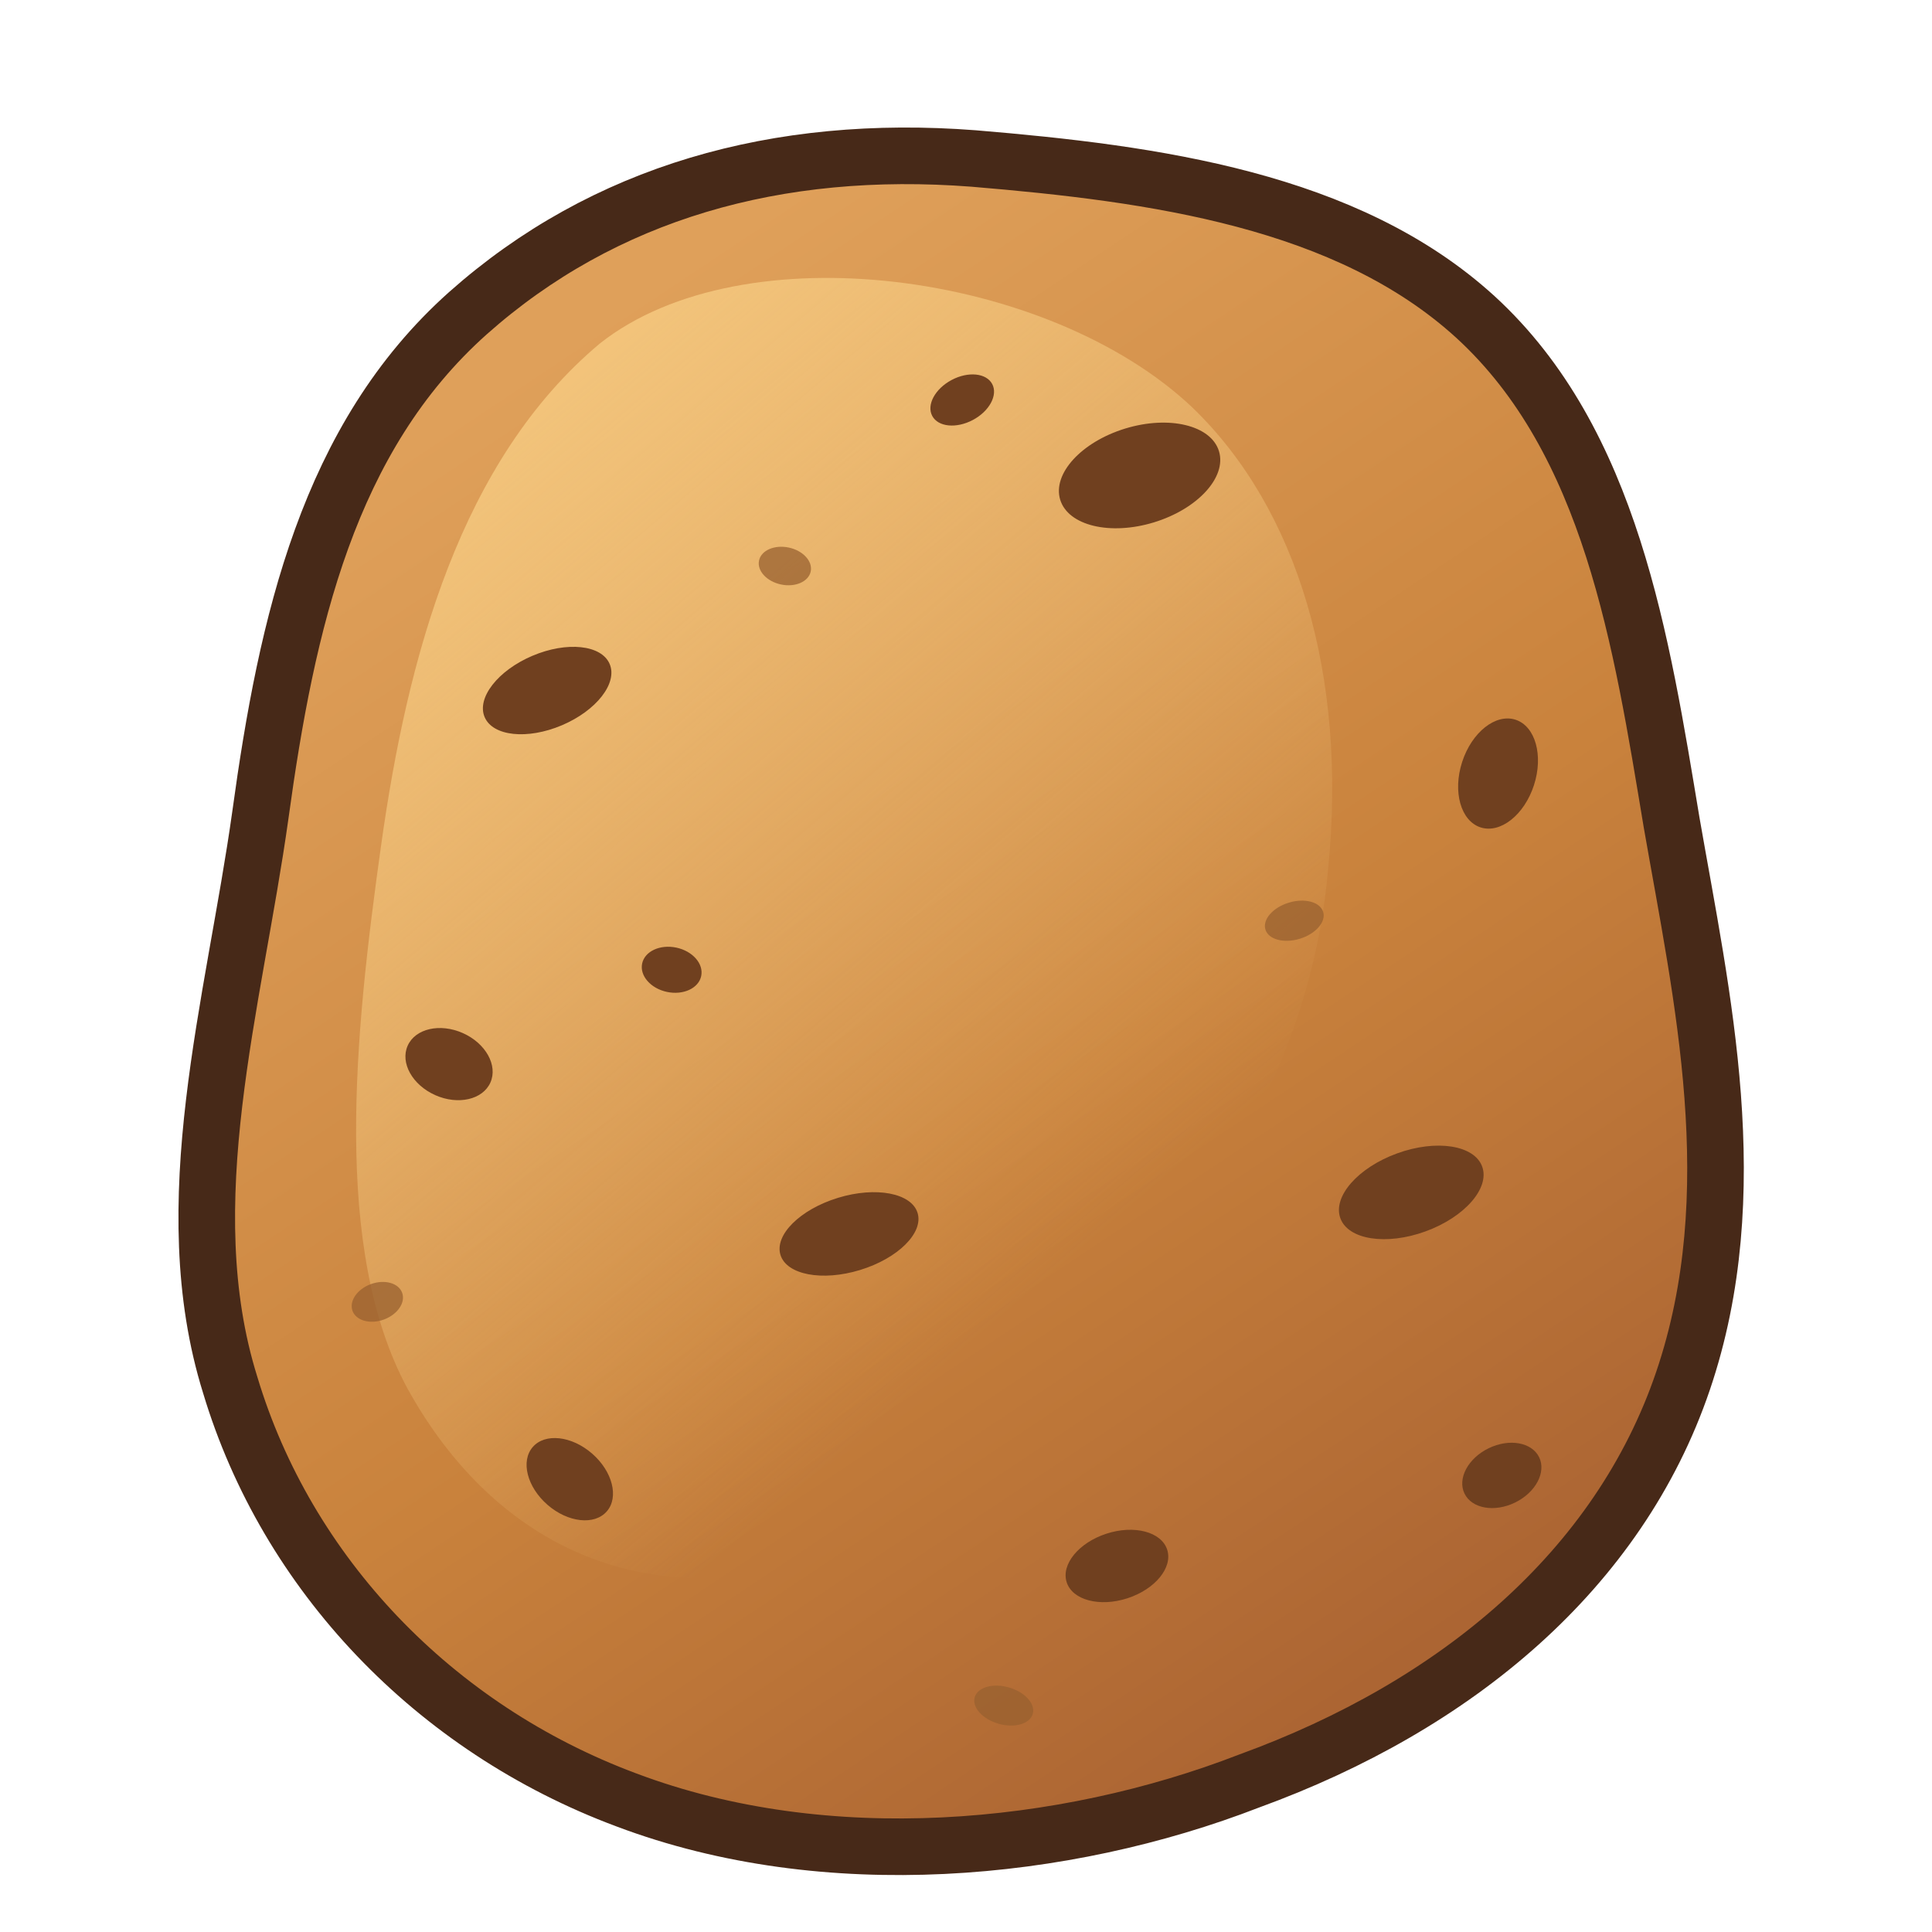
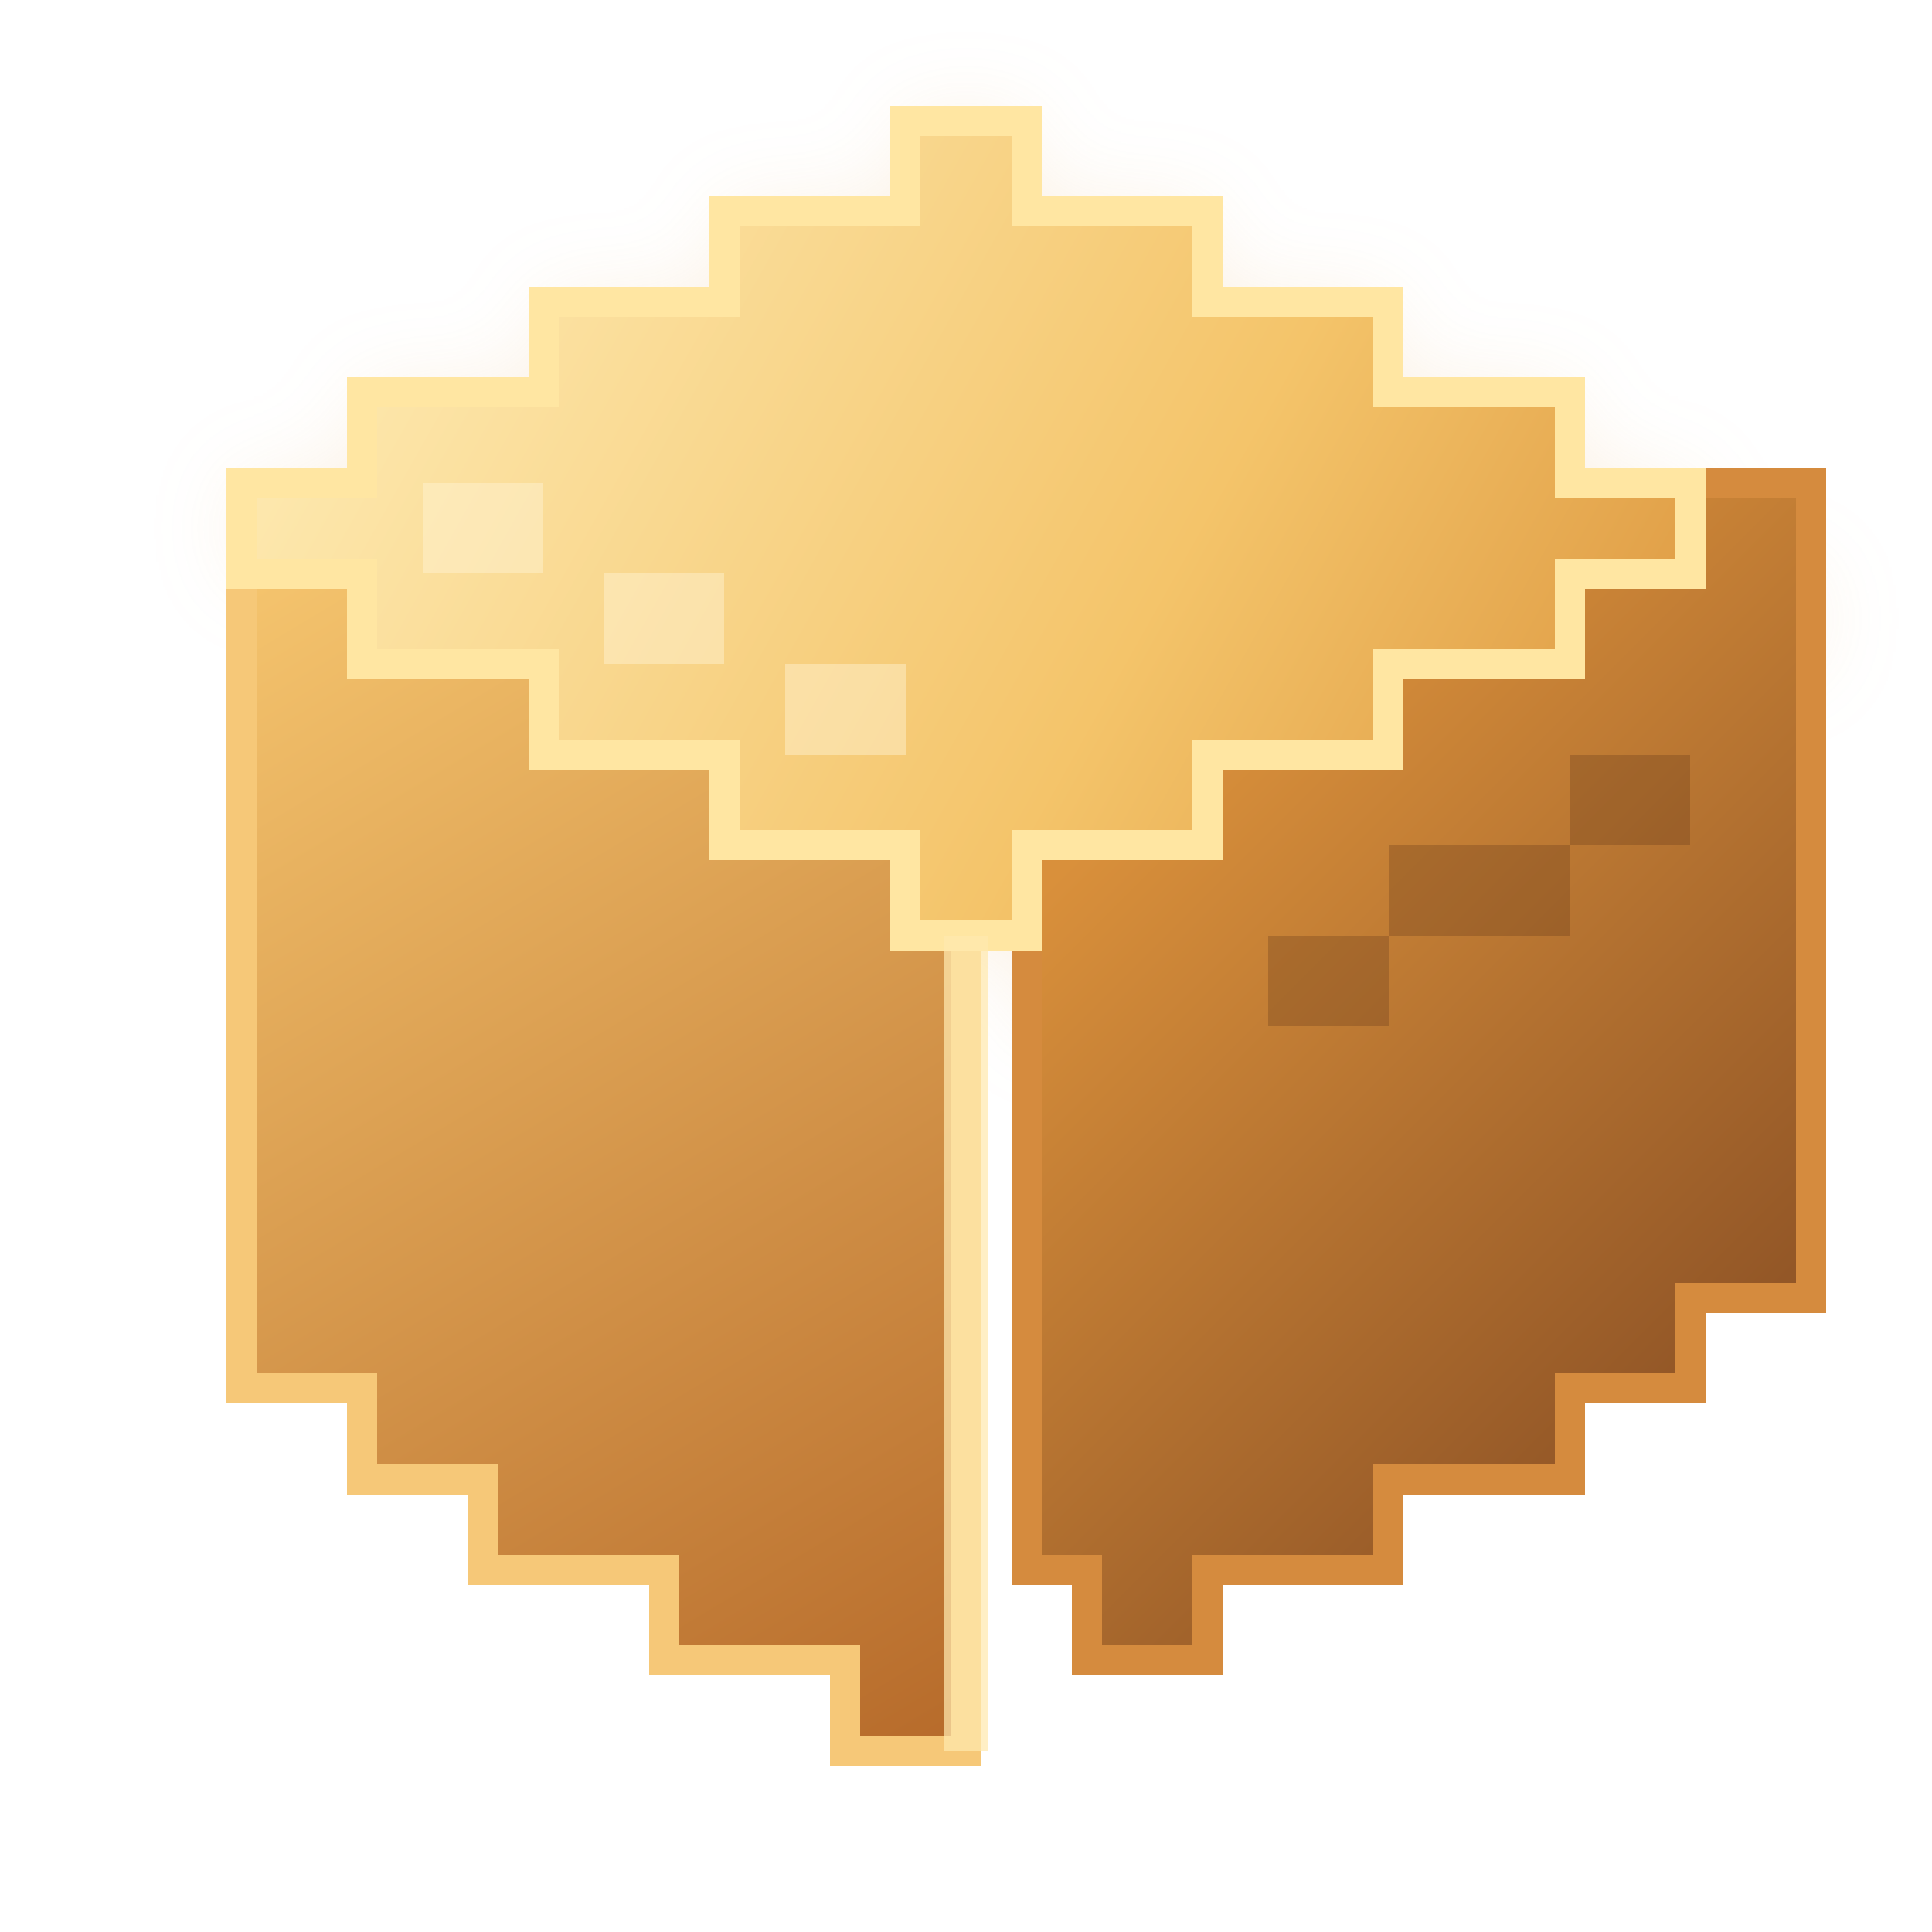
- <svg xmlns="http://www.w3.org/2000/svg" viewBox="0 0 512 512">
+ <svg xmlns="http://www.w3.org/2000/svg" viewBox="0 0 64 64" role="img" aria-labelledby="title" shape-rendering="crispEdges">
  <defs>
-     <linearGradient id="skin" x1="150" y1="90" x2="390" y2="450" gradientUnits="userSpaceOnUse">
-       <stop offset="0" stop-color="#DFA05A" />
-       <stop offset="0.55" stop-color="#C9823C" />
-       <stop offset="1" stop-color="#A96232" />
+     <linearGradient id="top" x1="8" y1="4" x2="56" y2="31" gradientUnits="userSpaceOnUse">
+       <stop stop-color="#FFF0BD" />
+       <stop offset=".62" stop-color="#F4C46A" />
+       <stop offset="1" stop-color="#D9913A" />
    </linearGradient>
-     <linearGradient id="light" x1="130" y1="120" x2="300" y2="320" gradientUnits="userSpaceOnUse">
-       <stop offset="0" stop-color="#F4C77E" stop-opacity="0.9" />
-       <stop offset="1" stop-color="#F4C77E" stop-opacity="0" />
+     <linearGradient id="left" x1="8" y1="18" x2="32" y2="58" gradientUnits="userSpaceOnUse">
+       <stop stop-color="#F6C66F" />
+       <stop offset="1" stop-color="#B66A2A" />
    </linearGradient>
+     <linearGradient id="right" x1="32" y1="32" x2="58" y2="58" gradientUnits="userSpaceOnUse">
+       <stop stop-color="#D9903B" />
+       <stop offset="1" stop-color="#78411F" />
+     </linearGradient>
+     <filter id="glow" x="-30%" y="-30%" width="160%" height="160%">
+       <feGaussianBlur stdDeviation="1.5" />
+     </filter>
  </defs>
-   <path d="M258 42        C206 38 160 51 124 83        C87 116 76 165 69 216        C62 266 46 319 61 367        C76 417 115 458 166 477        C219 497 282 491 331 472        C386 452 429 416 446 366        C463 316 451 264 443 218        C435 170 427 117 391 84        C357 53 306 46 258 42 Z" fill="url(#skin)" stroke="#472918" stroke-width="15" stroke-linejoin="round" />
-   <path d="M159 91        C122 122 108 174 101 224        C94 274 88 331 108 368        C129 406 163 423 200 417        C242 410 270 378 297 347        C327 312 348 276 352 230        C357 179 344 135 316 108        C278 72 197 61 159 91 Z" fill="url(#light)" />
-   <g fill="#70401F">
-     <ellipse cx="145" cy="183" rx="18" ry="10" transform="rotate(-23 145 183)" />
-     <ellipse cx="302" cy="126" rx="22" ry="13" transform="rotate(-17 302 126)" />
-     <ellipse cx="397" cy="205" rx="10" ry="15" transform="rotate(18 397 205)" />
-     <ellipse cx="119" cy="282" rx="12" ry="9" transform="rotate(24 119 282)" />
-     <ellipse cx="225" cy="327" rx="19" ry="10" transform="rotate(-17 225 327)" />
-     <ellipse cx="374" cy="316" rx="20" ry="11" transform="rotate(-20 374 316)" />
-     <ellipse cx="151" cy="392" rx="13" ry="9" transform="rotate(41 151 392)" />
-     <ellipse cx="296" cy="415" rx="14" ry="9" transform="rotate(-18 296 415)" />
-     <ellipse cx="398" cy="391" rx="11" ry="8" transform="rotate(-26 398 391)" />
-     <ellipse cx="255" cy="106" rx="9" ry="6" transform="rotate(-28 255 106)" />
-     <ellipse cx="178" cy="257" rx="8" ry="6" transform="rotate(12 178 257)" />
-   </g>
-   <g fill="#98602F" opacity="0.75">
-     <ellipse cx="208" cy="150" rx="7" ry="5" transform="rotate(12 208 150)" />
-     <ellipse cx="343" cy="244" rx="8" ry="5" transform="rotate(-17 343 244)" />
-     <ellipse cx="266" cy="452" rx="8" ry="5" transform="rotate(16 266 452)" />
-     <ellipse cx="100" cy="345" rx="7" ry="5" transform="rotate(-20 100 345)" />
-   </g>
+   <path d="M30 4h4v3h6v3h6v3h6v3h4v3h4v3h-4v3h-6v3h-6v3h-6v3h-4v-3h-6v-3h-6v-3h-6v-3h-4v-3h-4v-3h4v-3h6v-3h6v-3h6z" fill="#E5A04B" opacity=".16" filter="url(#glow)" />
+   <path d="M8 16h4v3h6v3h6v3h6v3h2v30h-4v-3h-6v-3h-6v-3h-4v-3h-4z" fill="url(#left)" stroke="#F6C878" stroke-width="1" />
+   <path d="M56 16h4v27h-4v3h-4v3h-6v3h-6v3h-4v-3h-2V28h2v-3h6v-3h6v-3h6z" fill="url(#right)" stroke="#D58B3E" stroke-width="1" />
+   <path d="M30 4h4v3h6v3h6v3h6v3h4v3h-4v3h-6v3h-6v3h-6v3h-4v-3h-6v-3h-6v-3h-6v-3h-4v-3h4v-3h6v-3h6v-3h6z" fill="url(#top)" stroke="#FFE6A2" stroke-width="1" />
+   <path d="M32 31v27" stroke="#FFE9AF" stroke-opacity=".72" stroke-width="1.5" />
+   <path d="M14 16h4v3h6v3h6v3h-4v-3h-6v-3h-6z" fill="#FFF5D4" opacity=".45" />
+   <path d="M42 31h4v-3h6v-3h4v3h-4v3h-6v3h-4z" fill="#4A2711" opacity=".24" />
</svg>
